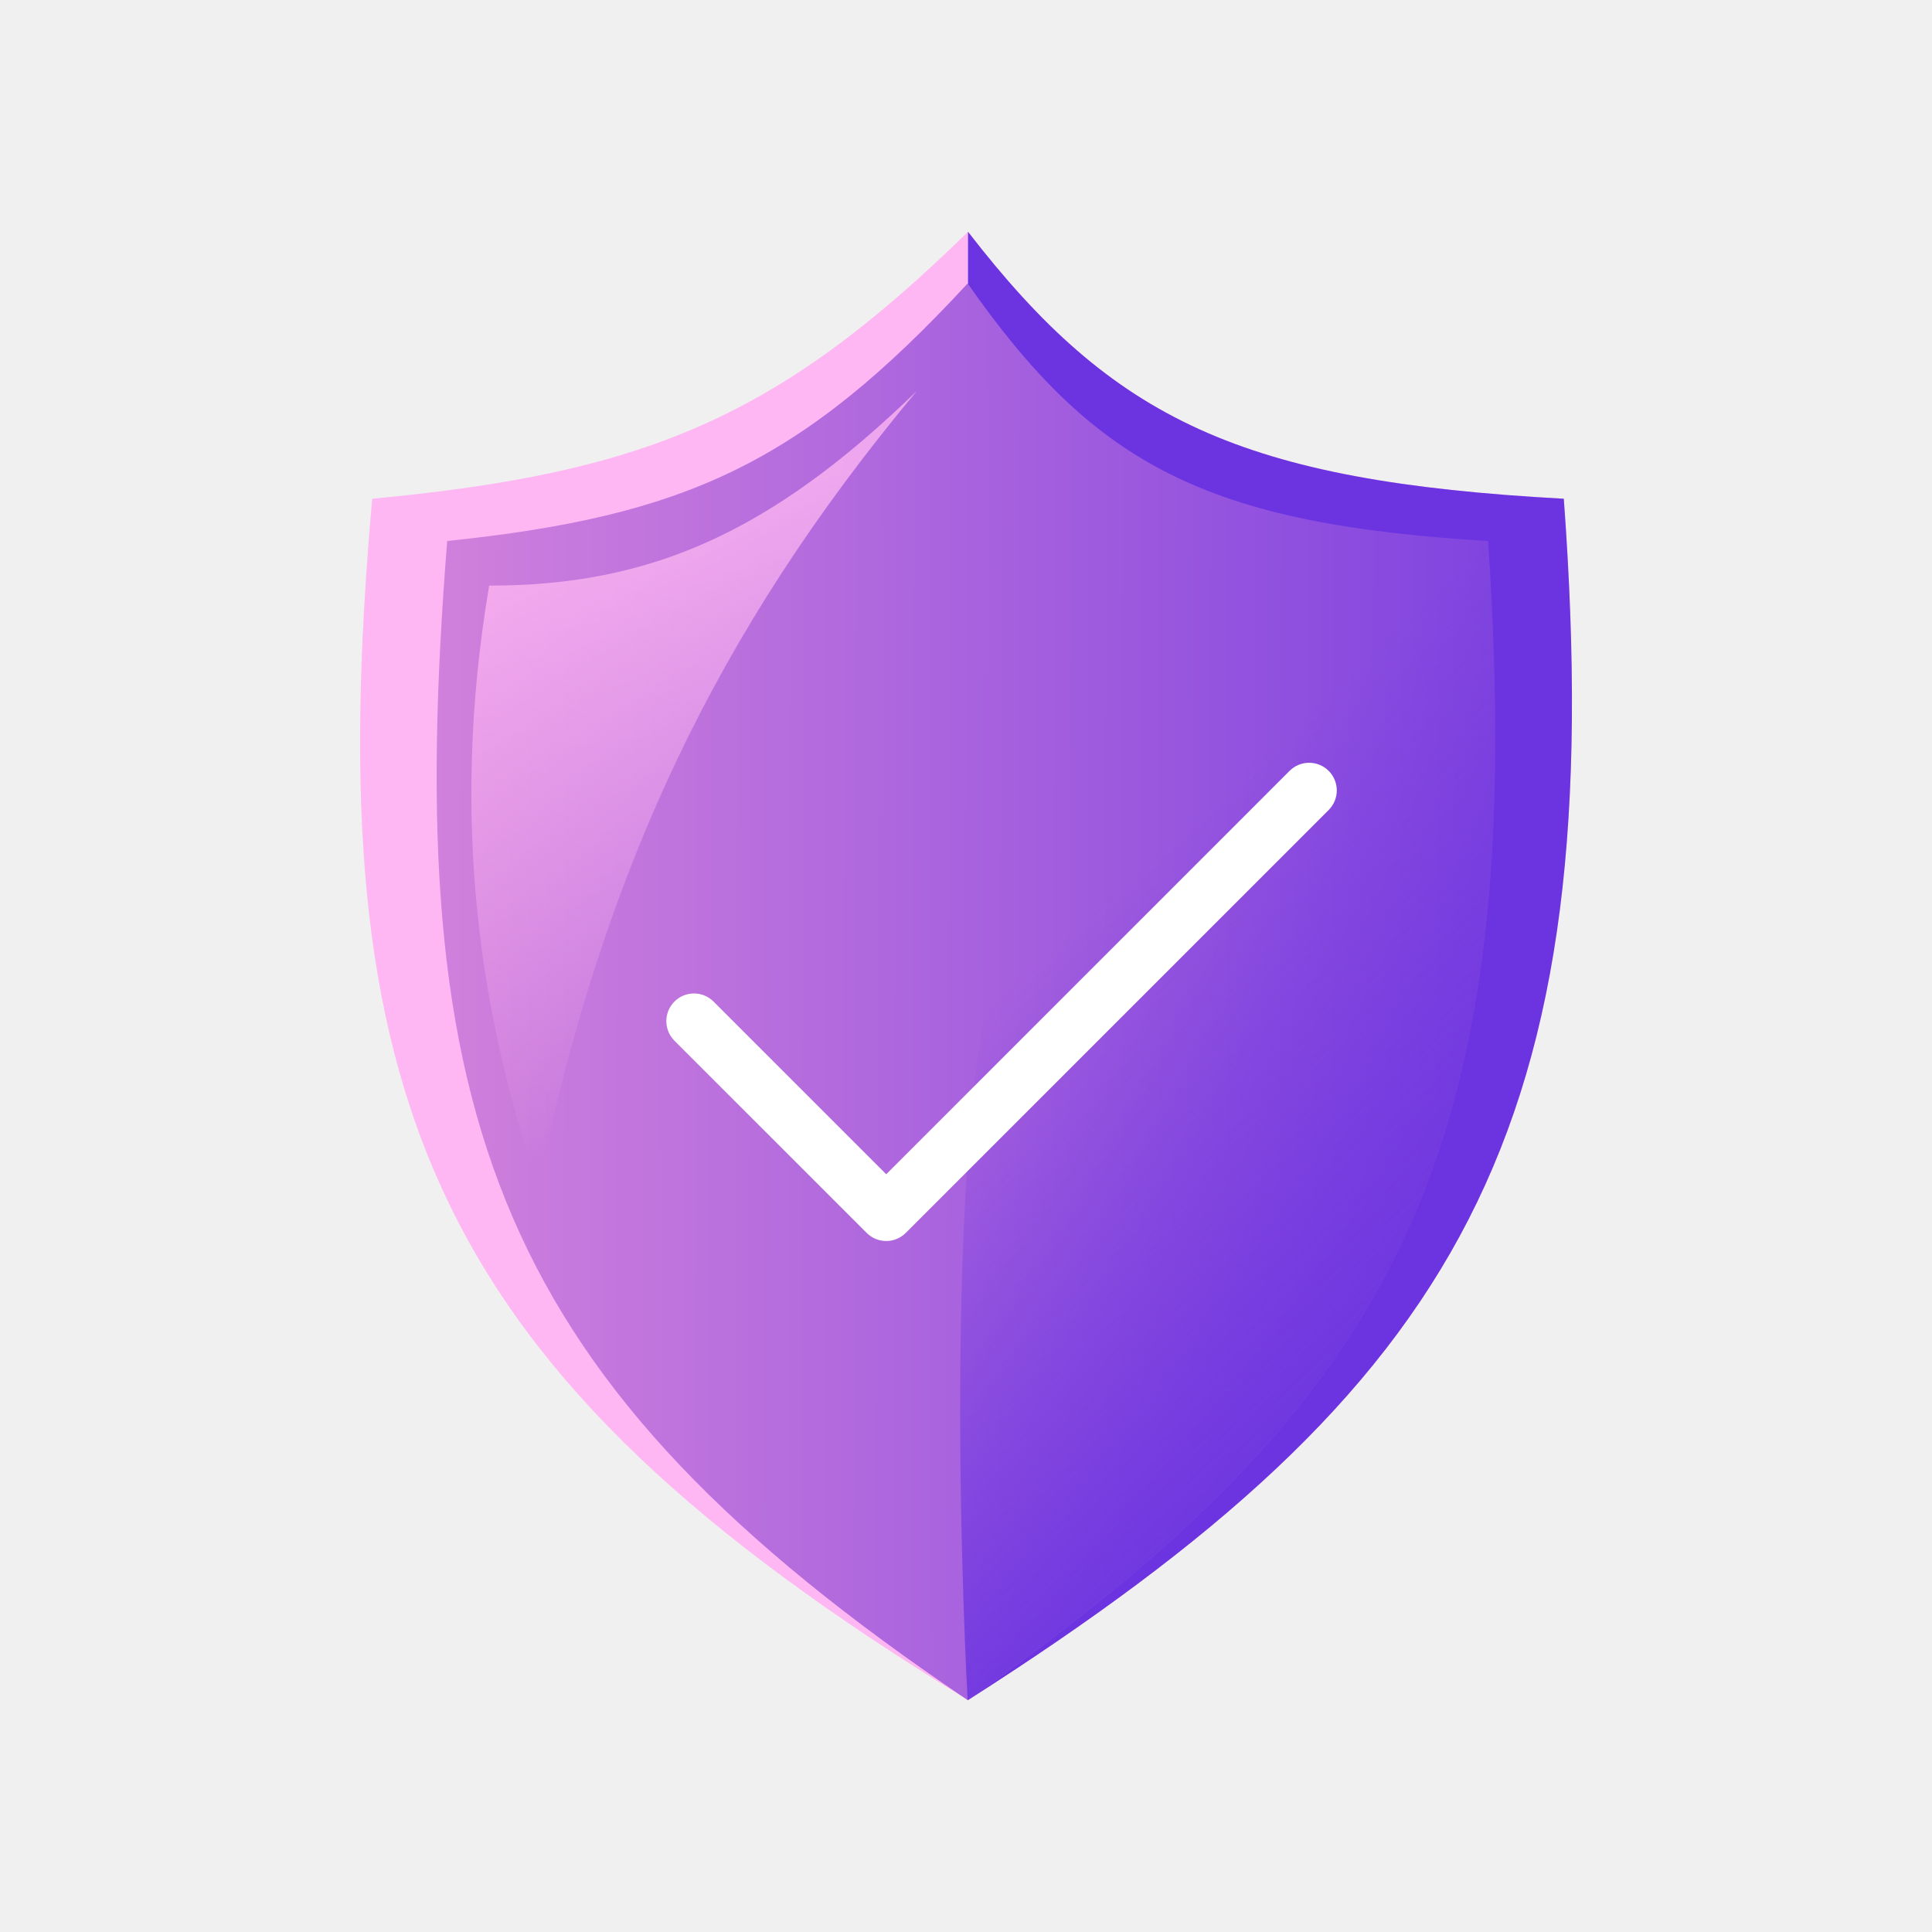
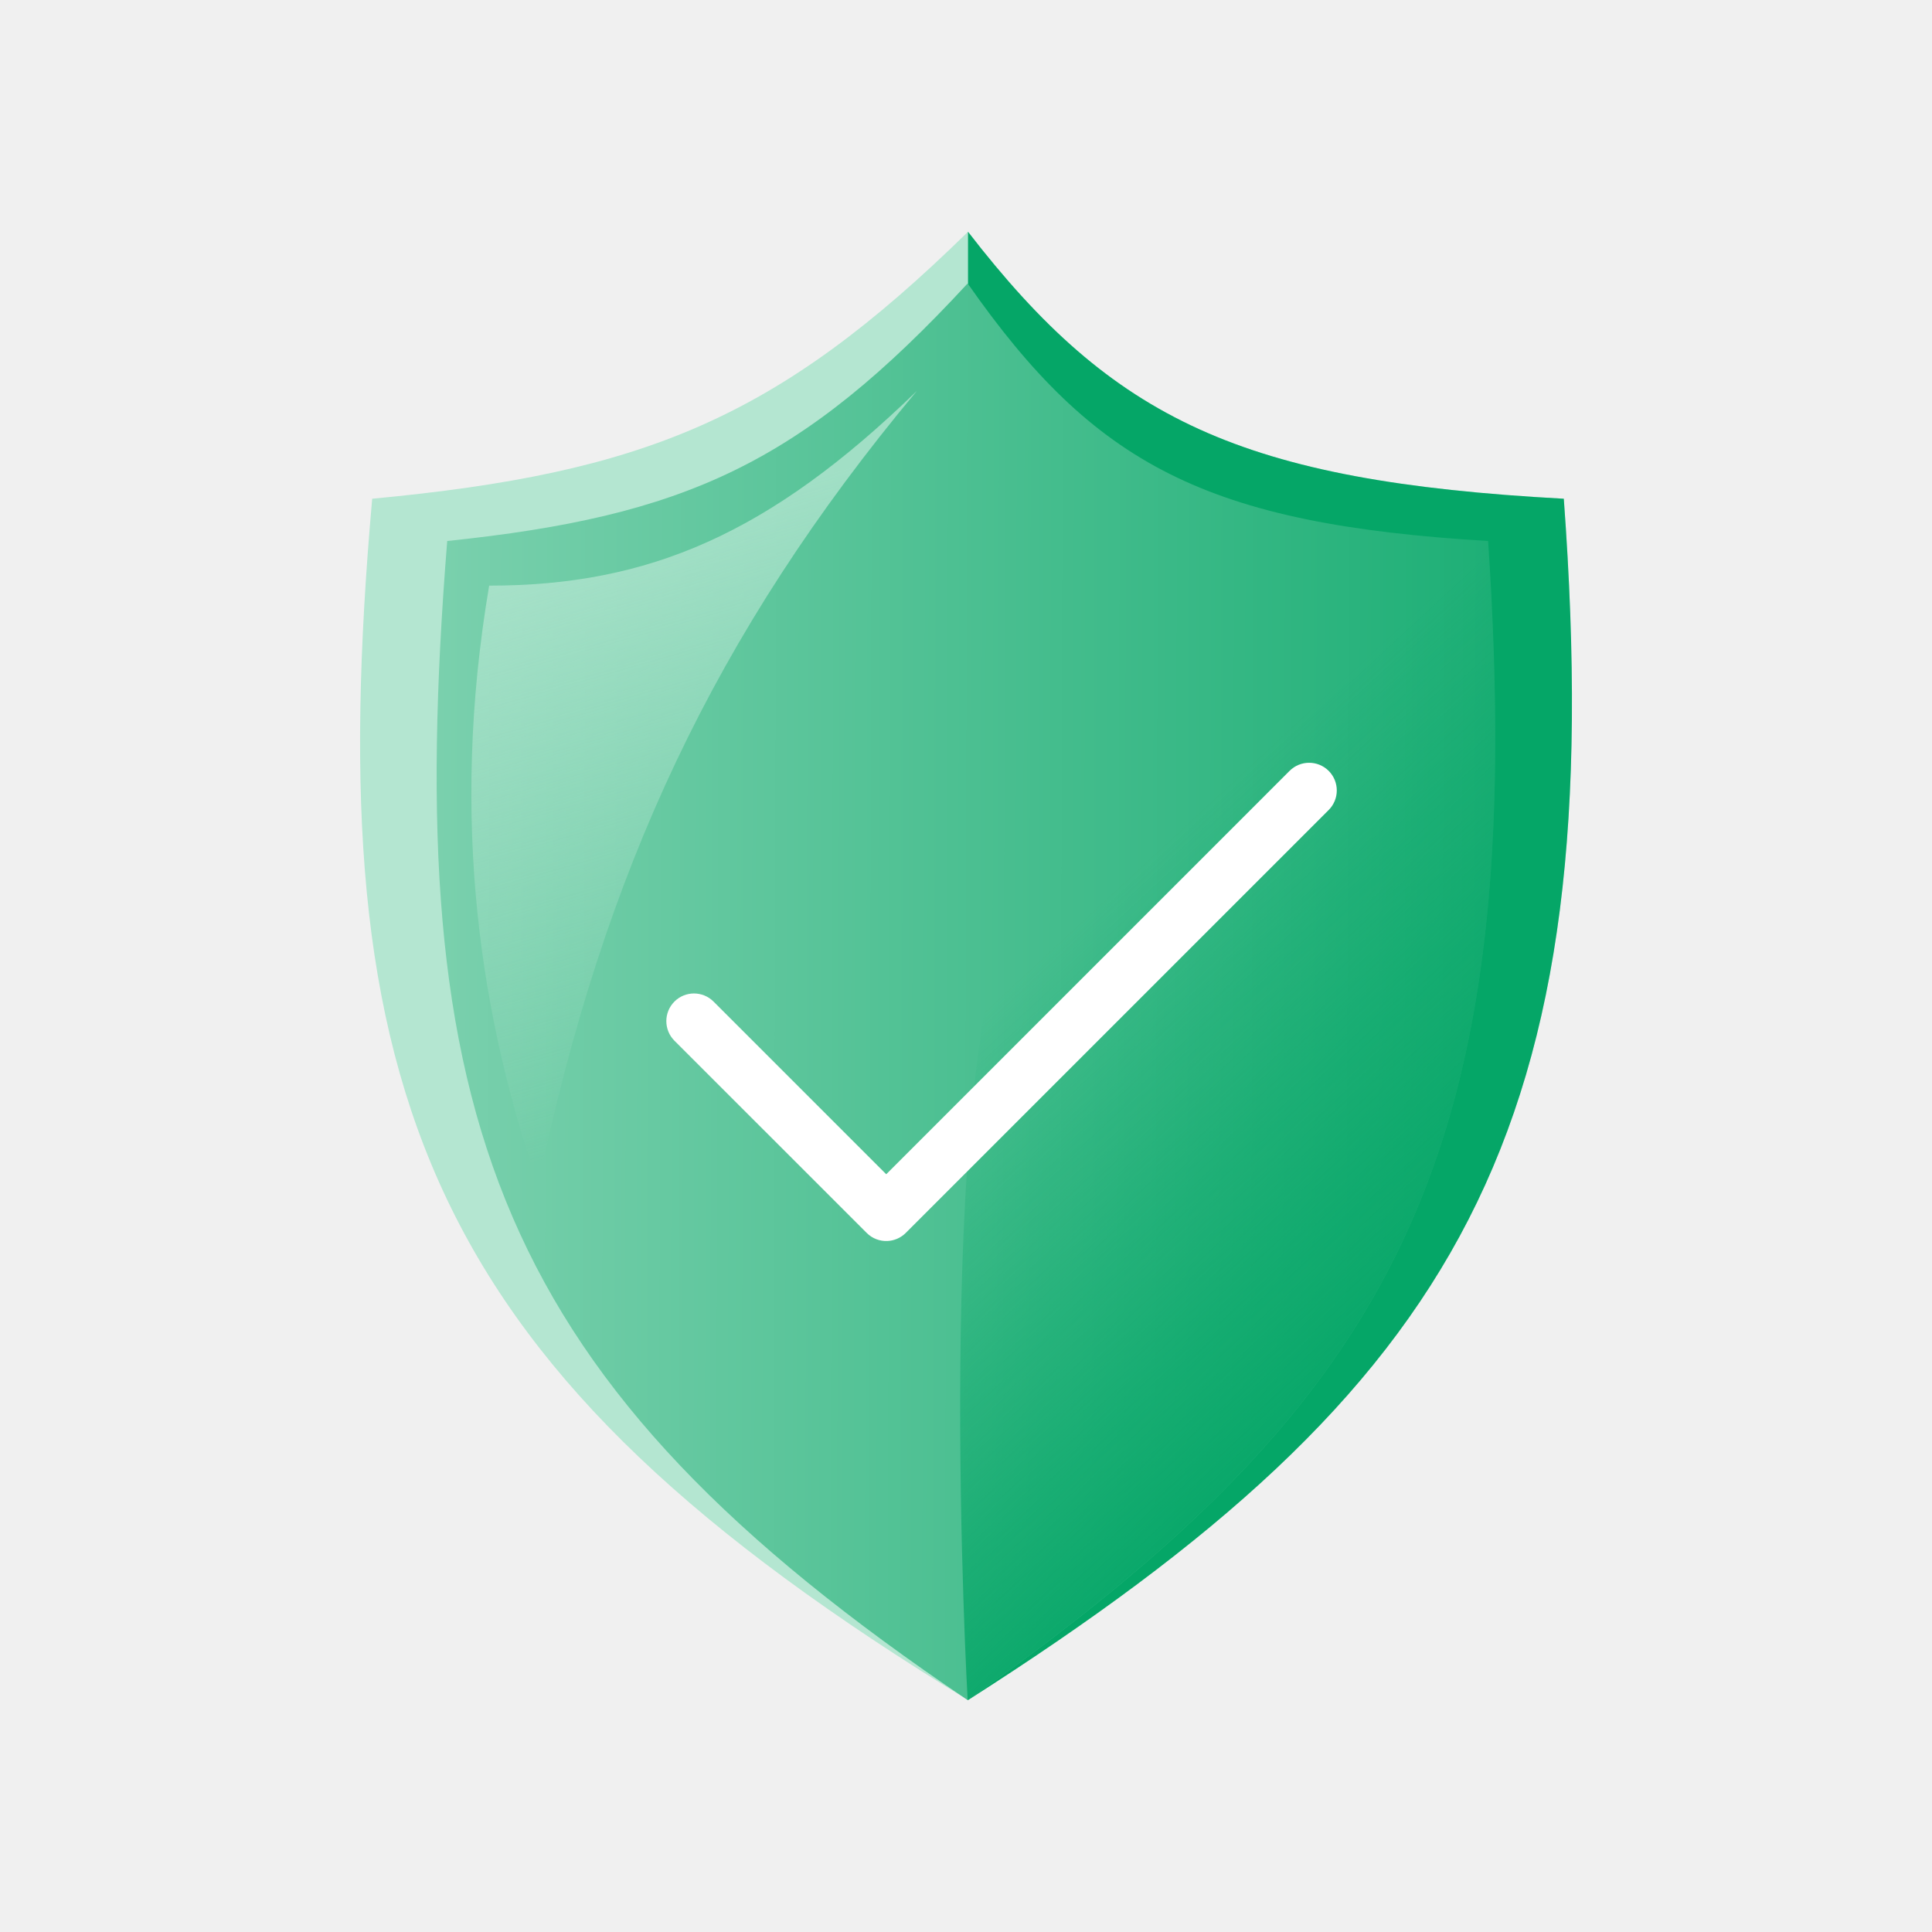
<svg xmlns="http://www.w3.org/2000/svg" width="48" height="48" viewBox="0 0 48 48" fill="none">
-   <path d="M24.05 42.238C10.593 34.034 7.931 27.237 9.247 12.391C15.997 11.754 19.304 10.409 24.05 5.758C27.658 10.432 30.829 11.956 38.852 12.391C40.015 28.154 36.313 34.423 24.05 42.238Z" fill="#FEB7F2" />
-   <path d="M24.05 42.238C36.313 34.423 40.015 28.154 38.852 12.391C30.829 11.956 27.658 10.432 24.05 5.758L24.05 42.238Z" fill="#6B34E0" />
+   <path d="M24.05 42.238C10.593 34.034 7.931 27.237 9.247 12.391C15.997 11.754 19.304 10.409 24.05 5.758C27.658 10.432 30.829 11.956 38.852 12.391C40.015 28.154 36.313 34.423 24.05 42.238Z" fill="#B4E6D1" />
+   <path d="M24.05 42.238C36.313 34.423 40.015 28.154 38.852 12.391C30.829 11.956 27.658 10.432 24.05 5.758L24.05 42.238Z" fill="#05A667" />
  <path d="M24.041 42.238C12.287 34.323 9.962 27.765 11.111 13.441C17.007 12.826 19.896 11.529 24.041 7.042C27.193 11.551 29.963 13.021 36.972 13.441C37.987 28.649 34.753 34.698 24.041 42.238Z" fill="url(#paint0_linear_41611_7559)" />
  <path d="M25.216 22.486C23.164 26.68 24.041 42.238 24.041 42.238C34.753 34.698 37.987 28.649 36.972 13.441C36.972 13.441 27.269 18.293 25.216 22.486Z" fill="url(#paint1_linear_41611_7559)" />
  <path d="M33.011 20.124C33.279 19.856 33.279 19.421 33.011 19.152C32.742 18.884 32.307 18.884 32.039 19.152L22.018 29.174L17.728 24.884C17.459 24.615 17.024 24.615 16.756 24.884C16.488 25.152 16.488 25.587 16.756 25.856L21.532 30.631C21.673 30.773 21.861 30.84 22.047 30.832C22.213 30.825 22.377 30.758 22.504 30.631L33.011 20.124Z" fill="white" />
  <path d="M12.153 14.55C16.115 14.55 19.124 13.266 22.78 9.711C17.752 15.736 14.99 21.677 13.37 29.443C11.967 25.353 11.156 20.44 12.153 14.55Z" fill="url(#paint2_linear_41611_7559)" />
  <defs>
    <linearGradient id="paint0_linear_41611_7559" x1="44.13" y1="28.202" x2="-3.656" y2="28.076" gradientUnits="userSpaceOnUse">
-       <stop stop-color="#6B34E0" />
-       <stop offset="0.744" stop-color="#D786DC" />
-       <stop offset="1" stop-color="#F1C4EF" />
+       <stop stop-color="#05A667" />
+       <stop offset="0.744" stop-color="#82D3B2" />
+       <stop offset="1" stop-color="#CDEEDF" />
    </linearGradient>
    <linearGradient id="paint1_linear_41611_7559" x1="34.106" y1="35.833" x2="24.304" y2="25.257" gradientUnits="userSpaceOnUse">
-       <stop stop-color="#6B34E0" />
-       <stop offset="1" stop-color="#6B34E0" stop-opacity="0" />
+       <stop stop-color="#05A667" />
+       <stop offset="1" stop-color="#05A667" stop-opacity="0" />
    </linearGradient>
    <linearGradient id="paint2_linear_41611_7559" x1="13.25" y1="13.865" x2="17.243" y2="27.758" gradientUnits="userSpaceOnUse">
-       <stop stop-color="#FEB7F2" stop-opacity="0.8" />
-       <stop offset="1" stop-color="#FEB7F2" stop-opacity="0" />
+       <stop stop-color="#B4E6D1" stop-opacity="0.8" />
+       <stop offset="1" stop-color="#B4E6D1" stop-opacity="0" />
    </linearGradient>
  </defs>
</svg>
